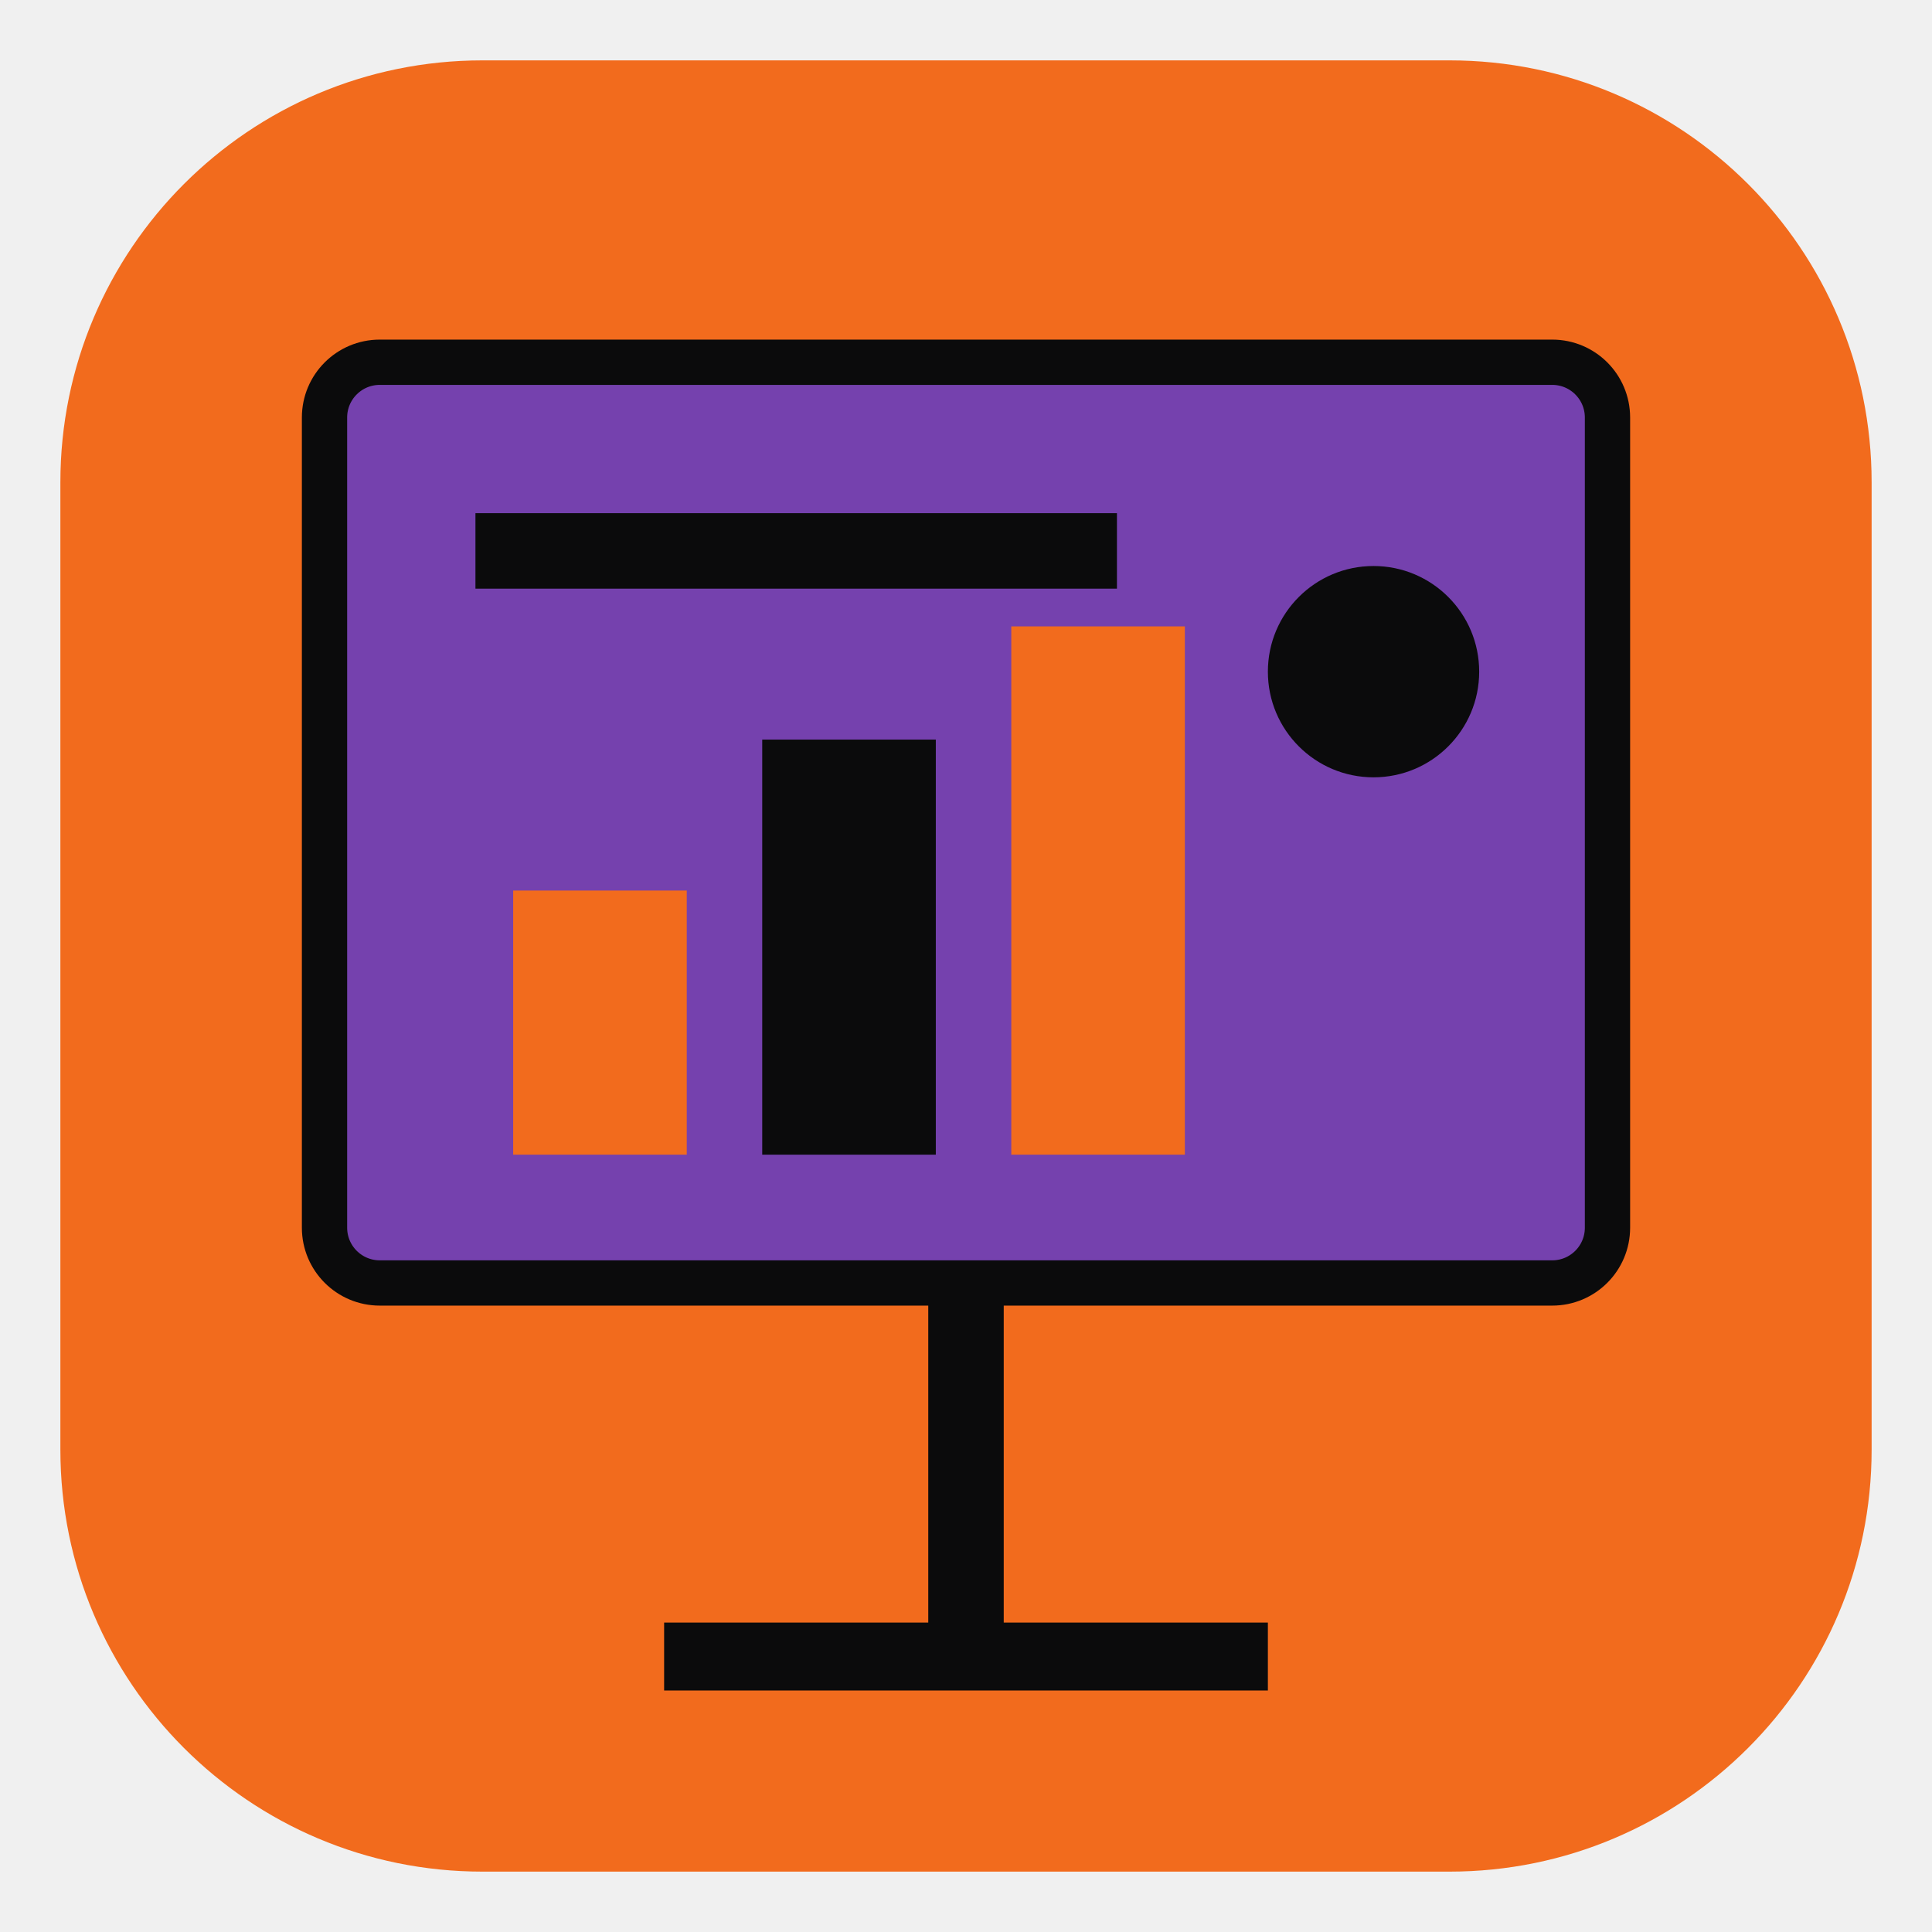
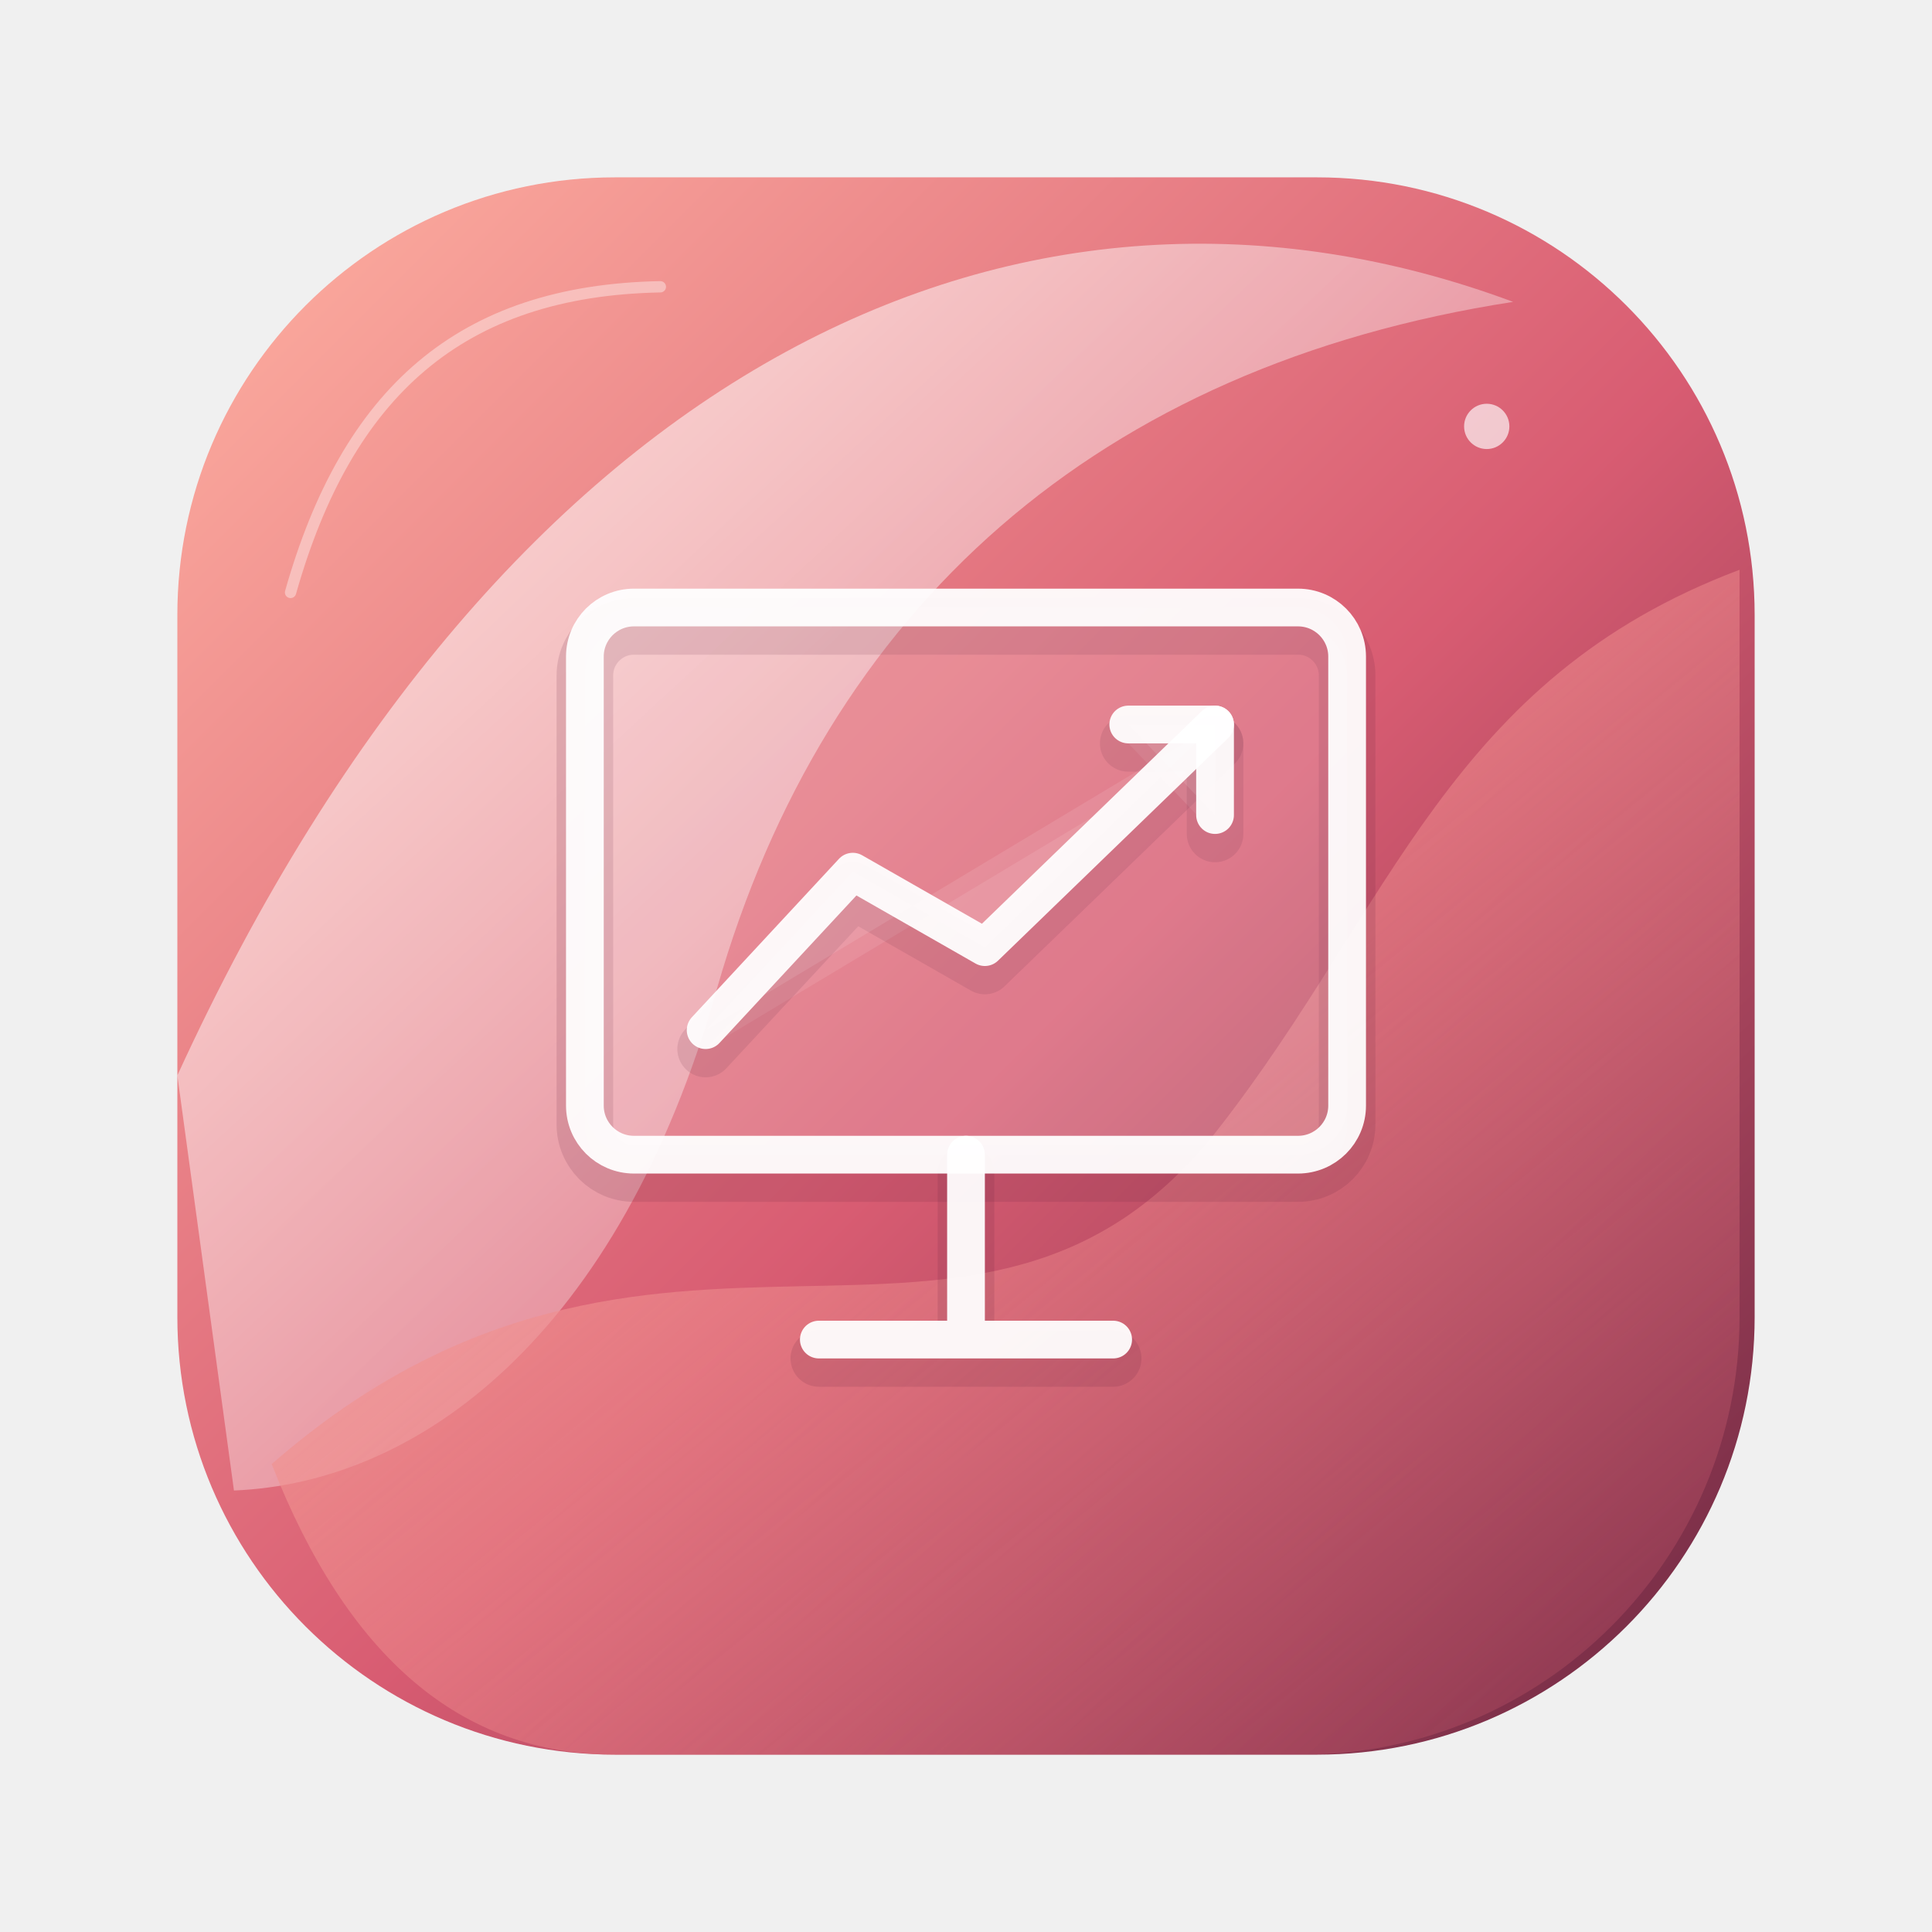
- <svg xmlns="http://www.w3.org/2000/svg" viewBox="0 0 512 512">
-   <rect x="16" y="16" width="480" height="480" rx="111.84" fill="#f26b1d" />
-   <rect x="246" y="330" width="20" height="110" fill="#0b0b0c" />
-   <rect x="176" y="430" width="160" height="18" fill="#0b0b0c" />
-   <rect x="86" y="96" width="340" height="244" rx="14.64" fill="#7541AE" stroke="#0b0b0c" stroke-width="12" />
-   <rect x="126" y="136" width="170" height="20" fill="#0b0b0c" />
-   <rect x="136" y="236" width="46" height="70" fill="#f26b1d" />
-   <rect x="202" y="196" width="46" height="110" fill="#0b0b0c" />
-   <rect x="268" y="166" width="46" height="140" fill="#f26b1d" />
-   <circle cx="364" cy="178" r="28" fill="#0b0b0c" />
+ <svg xmlns="http://www.w3.org/2000/svg" width="1024" height="1024" viewBox="0 0 512 512" role="img" aria-labelledby="title">
+   <defs>
+     <linearGradient id="base" x1="0" y1="0" x2="1" y2="1">
+       <stop stop-color="#FFB2A2" />
+       <stop offset=".54" stop-color="#D85C72" />
+       <stop offset="1" stop-color="#692640" />
+     </linearGradient>
+     <linearGradient id="veil" x1="0" y1="0" x2="1" y2="1">
+       <stop stop-color="white" stop-opacity=".7" />
+       <stop offset="1" stop-color="white" stop-opacity=".03" />
+     </linearGradient>
+     <linearGradient id="ribbon" x1="0" y1="0" x2="1" y2="1">
+       <stop stop-color="#FFB2A2" />
+       <stop offset="1" stop-color="#D85C72" stop-opacity=".15" />
+     </linearGradient>
+   </defs>
+   <rect x="47" y="47" width="418" height="418" rx="116" fill="url(#base)" />
+   <path d="M47 285C134 95 272 32 401 80 291 97 219 161 190 262 164 354 111 393 62 395z" fill="url(#veil)" />
+   <path d="M72 388c102-89 187-7 251-89 46-59 61-119 138-148v198c0 64-52 116-116 116H163c-41 0-71-26-91-77z" fill="url(#ribbon)" />
+   <path d="M77 157c15-53 45-80 98-81" fill="none" stroke="white" stroke-opacity=".38" stroke-width="3" stroke-linecap="round" />
+   <g fill="white" fill-opacity=".09" stroke="#692640" stroke-opacity=".15" stroke-width="15" stroke-linejoin="round" stroke-linecap="round" transform="translate(0 5)">
+     <rect x="155" y="161" width="202" height="145" rx="13" />
+     <path d="M256 306v49M217 355h78M187 273l39-42 35 20 61-59" />
+     <path d="M299 192h23v24" />
+   </g>
+   <g fill="white" fill-opacity=".1" stroke="#fff" stroke-opacity=".94" stroke-width="10" stroke-linejoin="round" stroke-linecap="round">
+     <rect x="155" y="161" width="202" height="145" rx="13" />
+     <path d="M256 306v49M217 355h78M187 273l39-42 35 20 61-59" />
+     <path d="M299 192h23v24" />
+   </g>
+   <circle cx="394" cy="113" r="6" fill="white" fill-opacity=".65" />
</svg>
